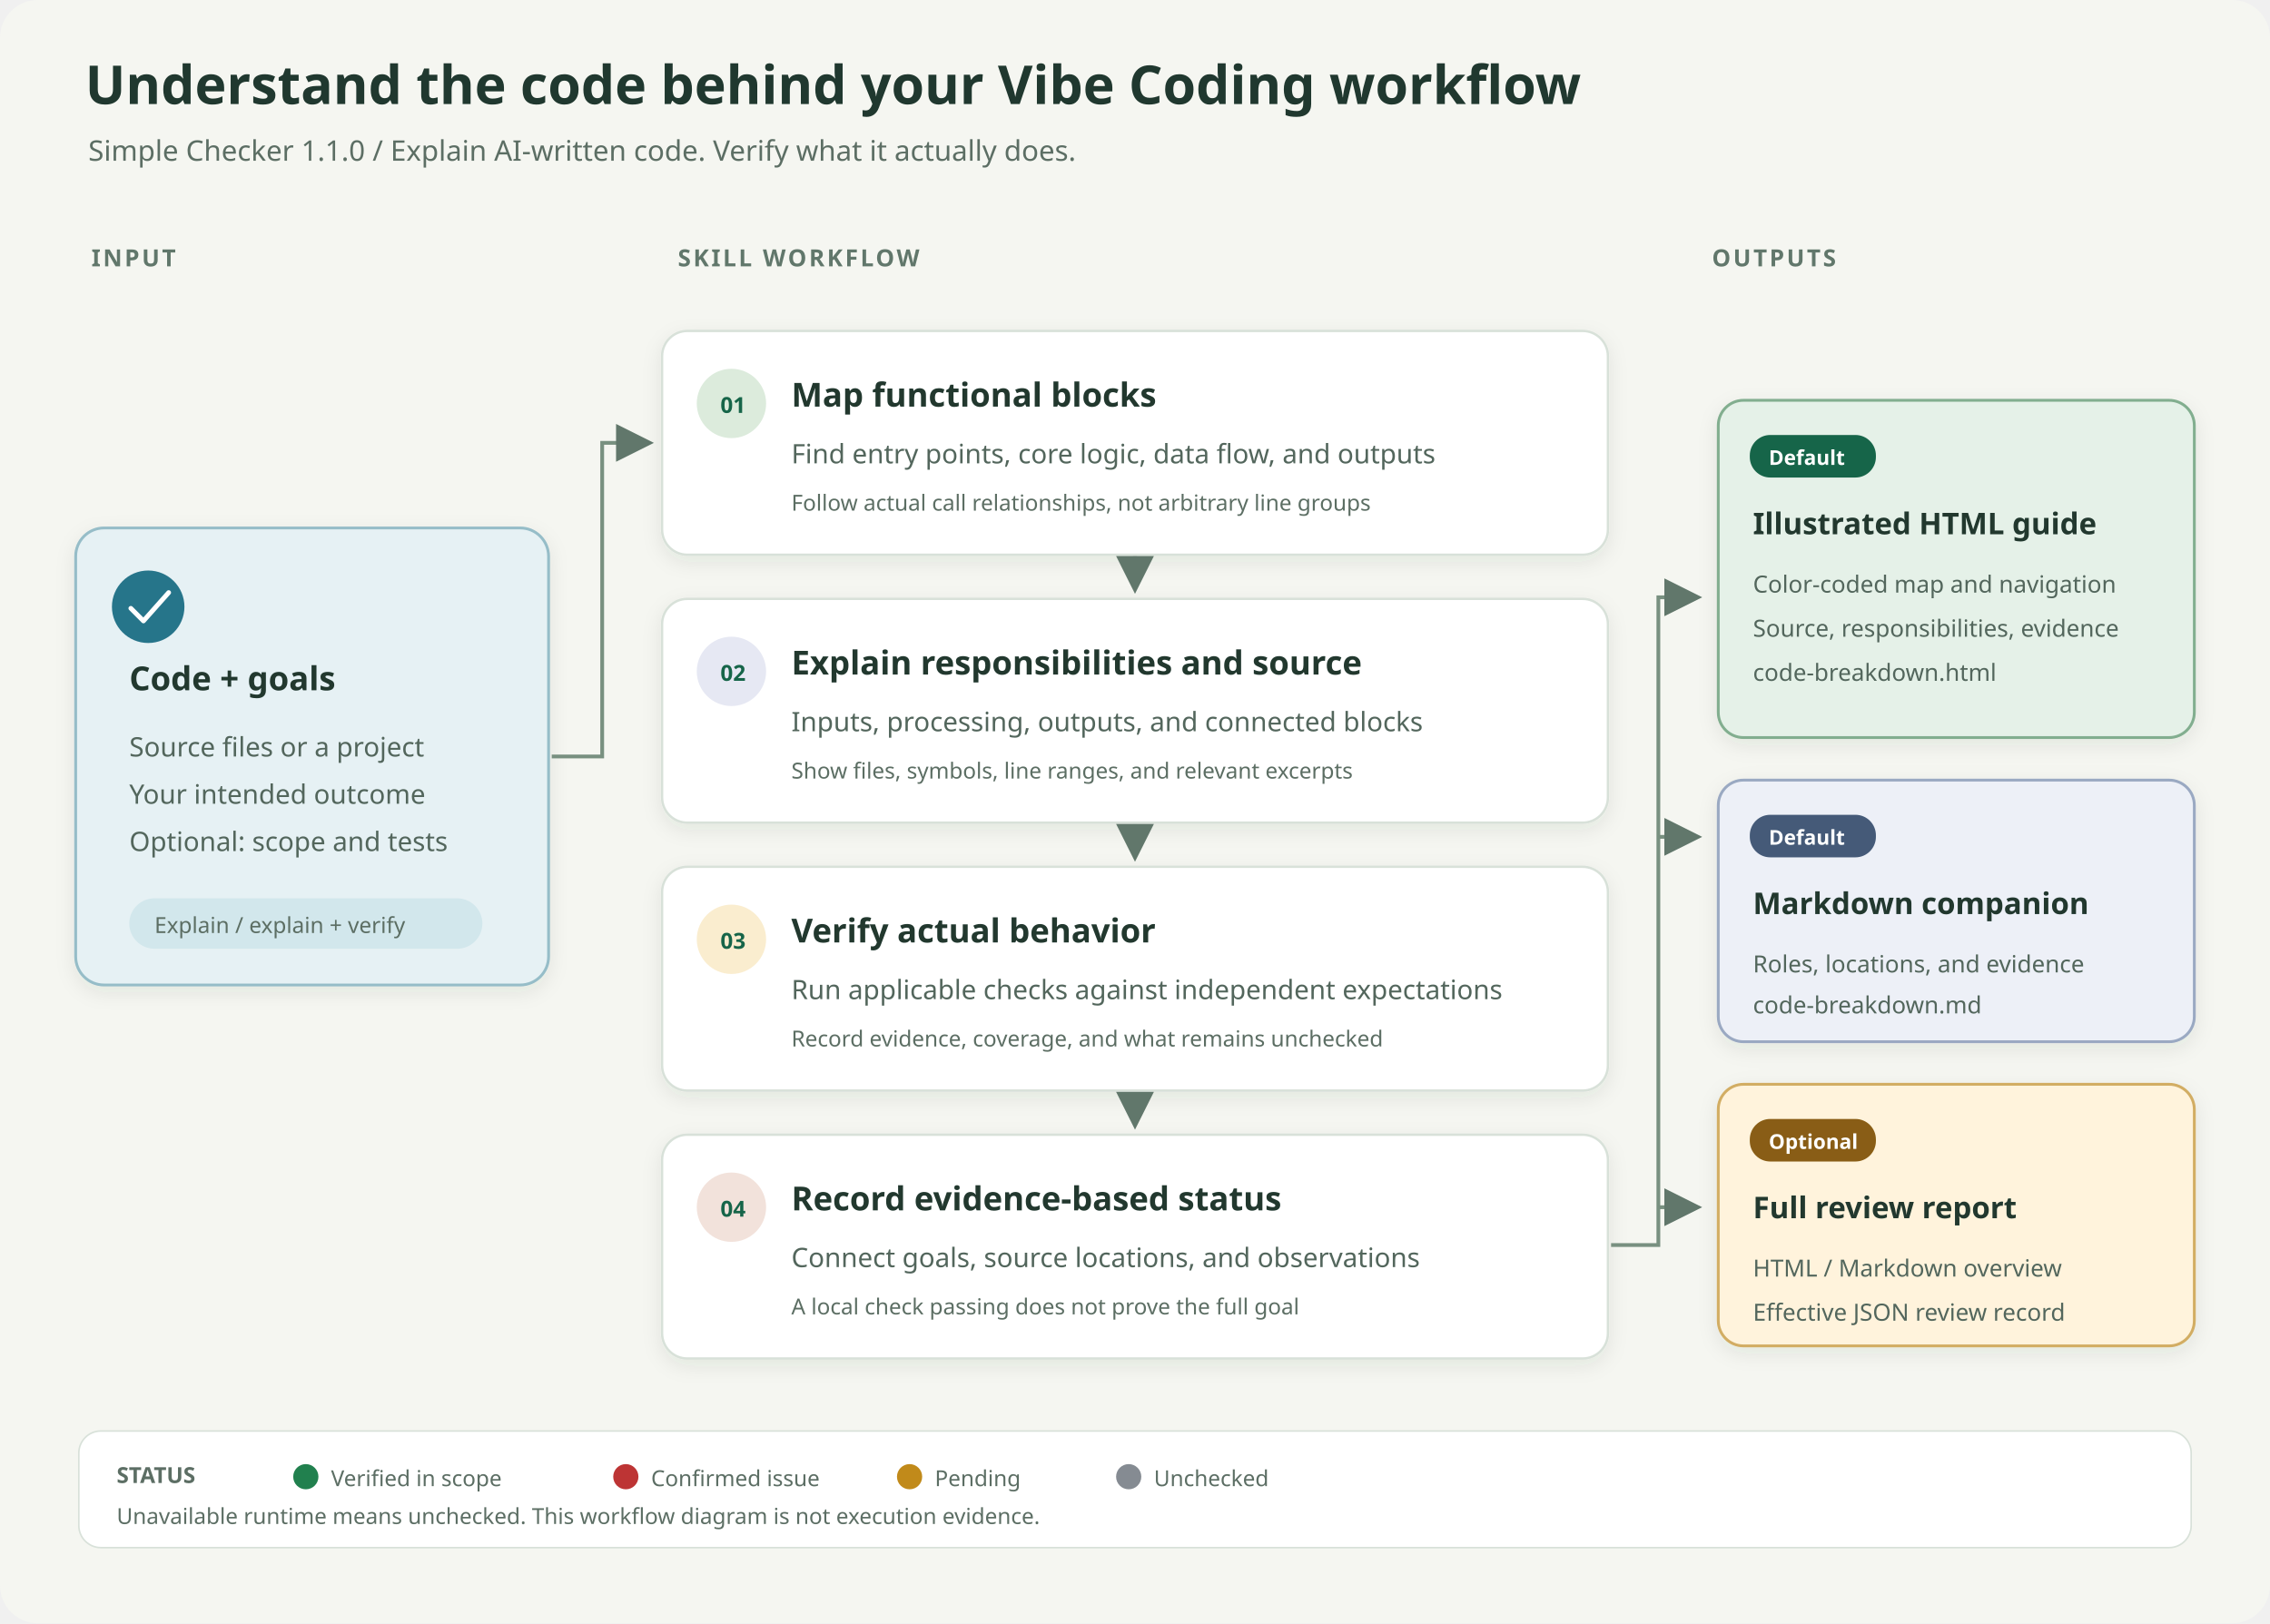
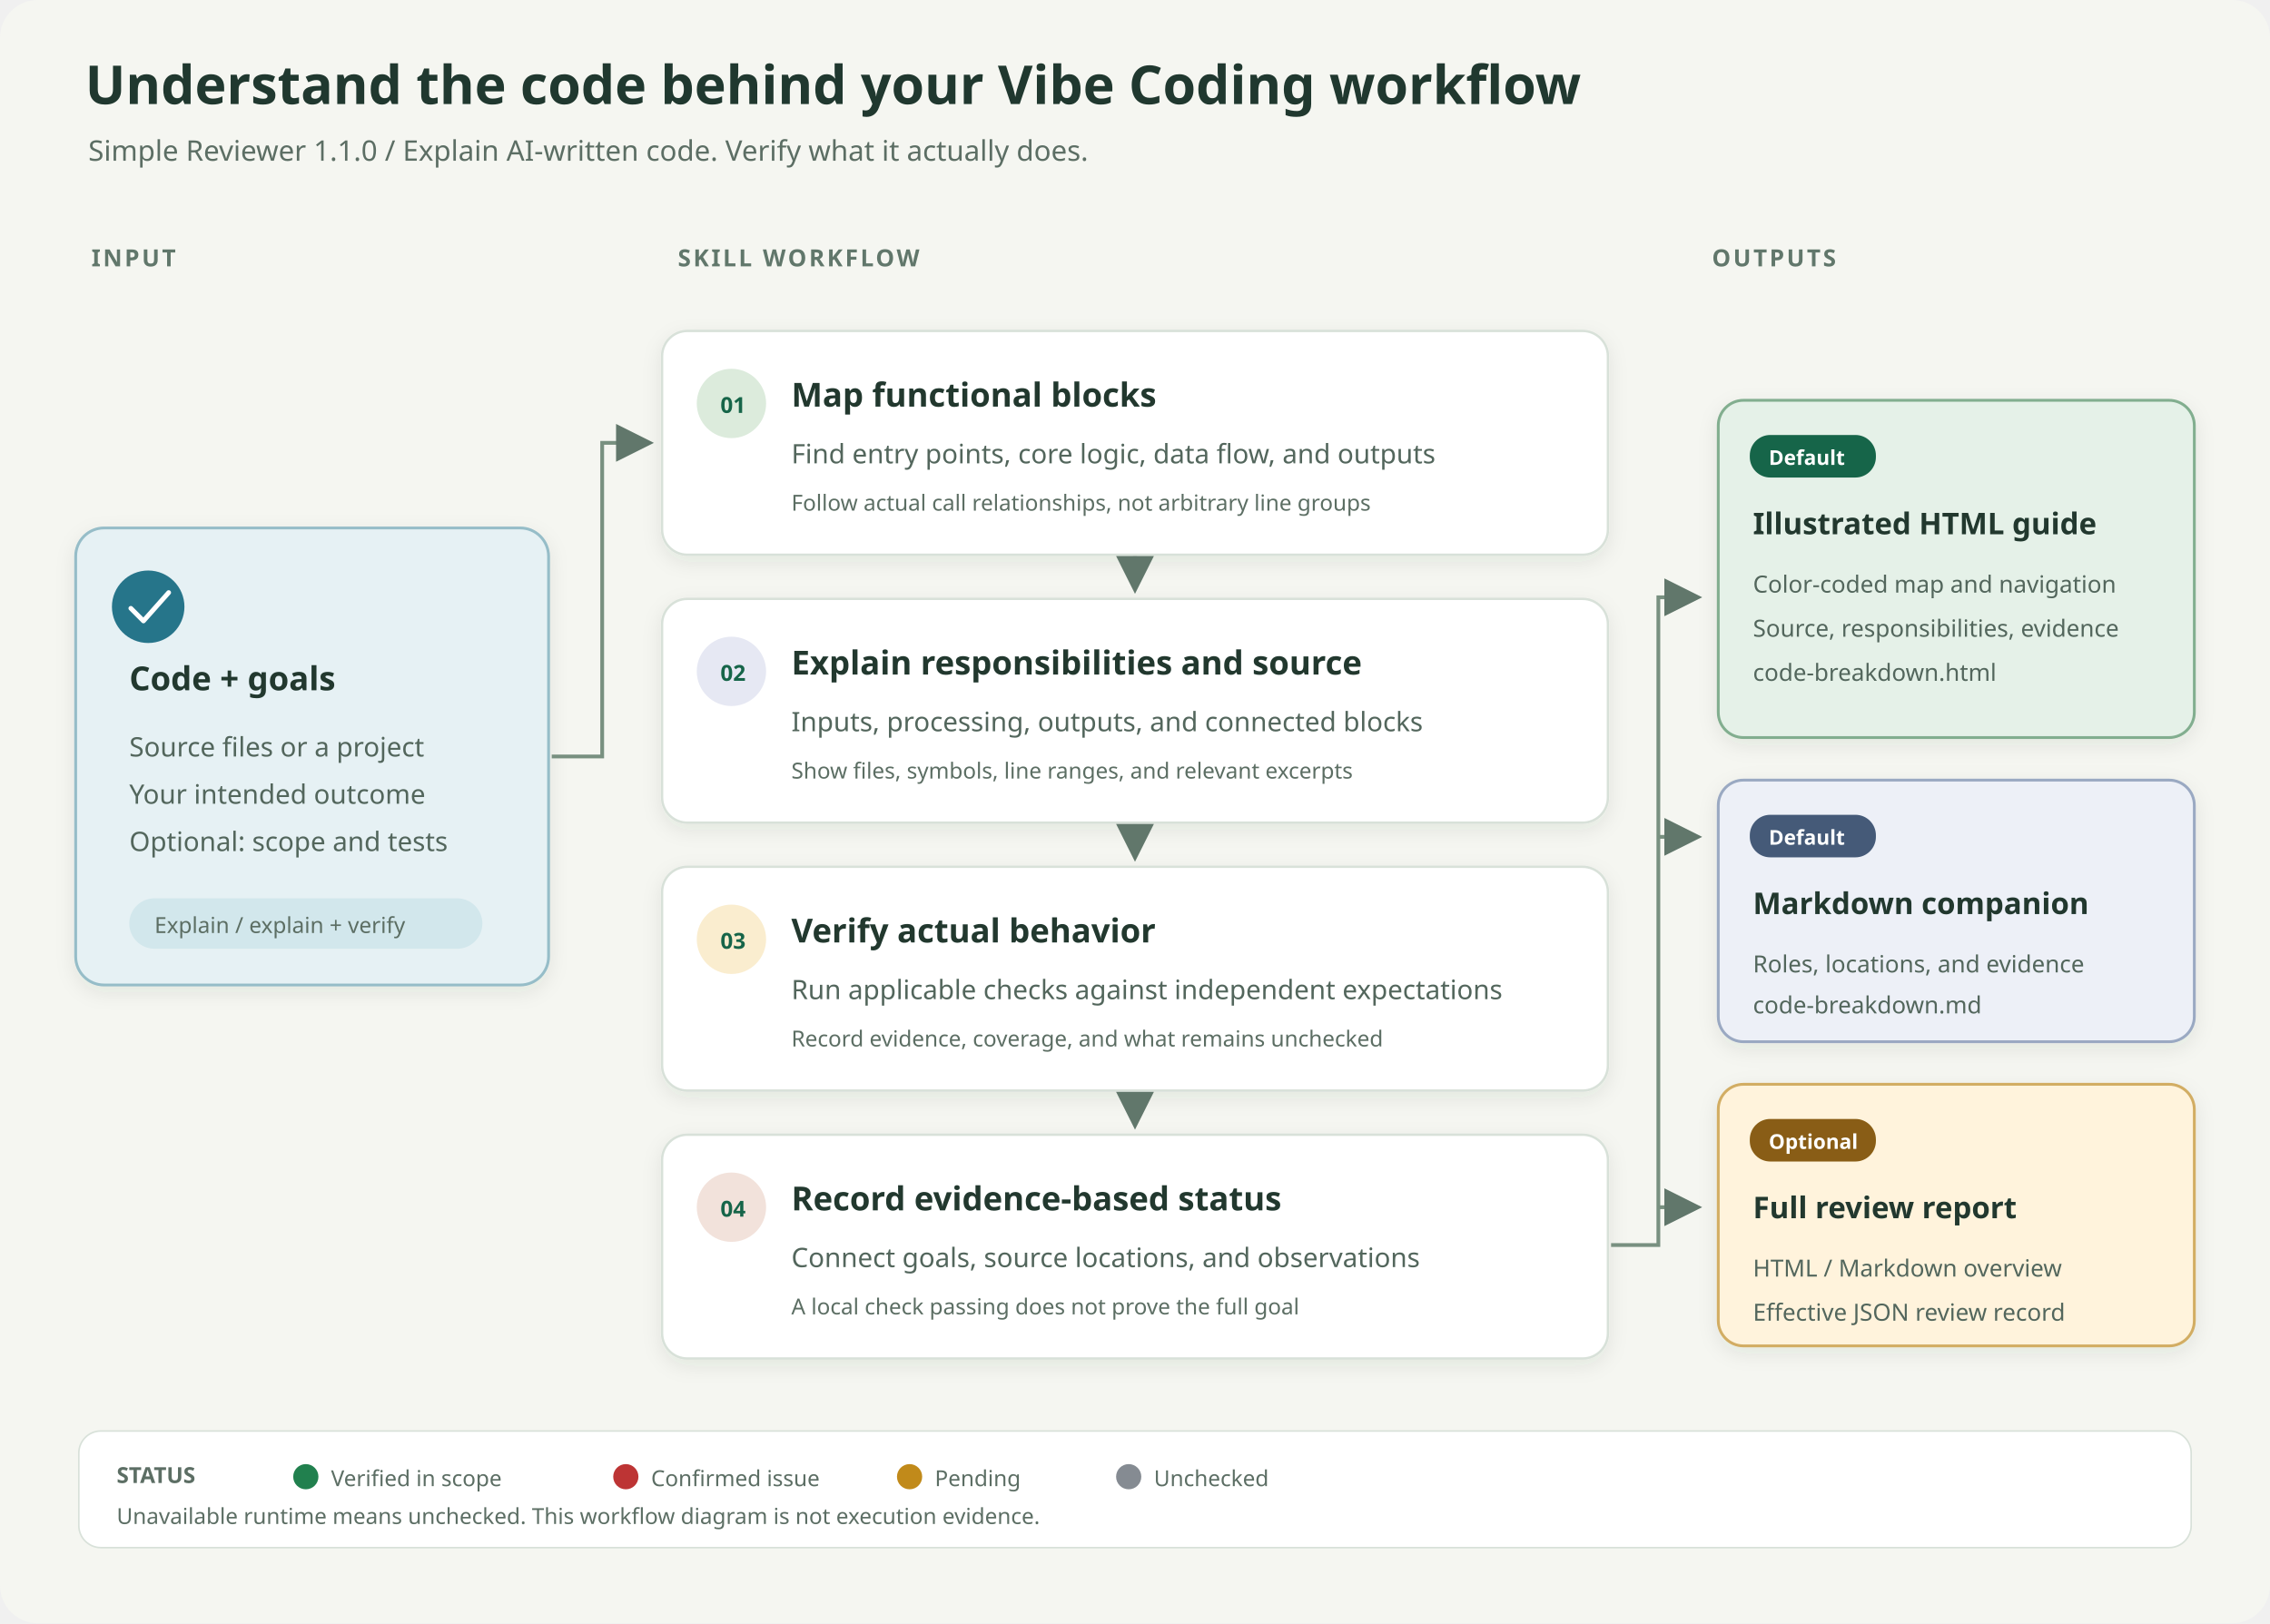
<svg xmlns="http://www.w3.org/2000/svg" viewBox="0 0 1440 1030" role="img" aria-labelledby="title desc">
  <defs>
    <marker id="arrow" markerWidth="10" markerHeight="10" refX="8" refY="5" orient="auto">
      <path d="M0 0L10 5L0 10Z" fill="#61776b" />
    </marker>
    <filter id="shadow" x="-10%" y="-10%" width="120%" height="130%">
      <feDropShadow dx="0" dy="4" stdDeviation="6" flood-color="#193b30" flood-opacity=".08" />
    </filter>
    <style>
      text{font-family:"Segoe UI","Microsoft YaHei",sans-serif;fill:#20382f}
      .title{font-size:34px;font-weight:700}
      .subtitle{font-size:18px;fill:#5c6e64}
      .column{font-size:15px;font-weight:700;letter-spacing:1.5px;fill:#61776b}
      .card-title{font-size:21px;font-weight:700}
      .body{font-size:17px;fill:#52665c}
      .small{font-size:14px;fill:#5c6e64}
      .step{font-size:13px;font-weight:700;fill:#fff}
      .output-title{font-size:19px;font-weight:700}
      .output-body{font-size:15px;fill:#52665c}
      .number{font-size:14px;font-weight:700;fill:#176549}
      .card{fill:#fff;stroke:#d8e1d9;stroke-width:1.5}
      .flow{fill:none;stroke:#789080;stroke-width:2.4;marker-end:url(#arrow)}
    </style>
  </defs>
  <rect x="0" y="0" width="1440" height="1030" rx="24" fill="#f5f6f1" />
  <text x="54" y="66" class="title">Understand the code behind your Vibe Coding workflow</text>
-   <text x="56" y="102" class="subtitle">Simple Checker 1.1.0 / Explain AI-written code. Verify what it actually does.</text>
+   <text x="56" y="102" class="subtitle">Simple Reviewer 1.1.0 / Explain AI-written code. Verify what it actually does.</text>
  <text x="58" y="169" class="column">INPUT</text>
  <text x="430" y="169" class="column">SKILL WORKFLOW</text>
  <text x="1086" y="169" class="column">OUTPUTS</text>
  <g filter="url(#shadow)">
    <rect x="48" y="335" width="300" height="290" rx="18" fill="#e6f1f4" stroke="#96bdc8" stroke-width="1.8" />
    <circle cx="94" cy="385" r="23" fill="#28748a" />
    <path d="M83 386l8 8 16-18" fill="none" stroke="#fff" stroke-width="3" stroke-linecap="round" stroke-linejoin="round" />
    <text x="82" y="438" class="card-title">Code + goals</text>
    <text x="82" y="480" class="body">Source files or a project</text>
    <text x="82" y="510" class="body">Your intended outcome</text>
    <text x="82" y="540" class="body">Optional: scope and tests</text>
    <rect x="82" y="570" width="224" height="32" rx="16" fill="#d2e7ec" />
    <text x="98" y="592" class="small">Explain / explain + verify</text>
  </g>
  <path d="M350 480H382V281H410" class="flow" />
  <g filter="url(#shadow)">
    <rect x="420" y="210" width="600" height="142" rx="16" class="card" />
    <circle cx="464" cy="256" r="22" fill="#dcebdc" />
    <text x="457" y="262" class="number">01</text>
    <text x="502" y="258" class="card-title">Map functional blocks</text>
    <text x="502" y="294" class="body">Find entry points, core logic, data flow, and outputs</text>
    <text x="502" y="324" class="small">Follow actual call relationships, not arbitrary line groups</text>
    <rect x="420" y="380" width="600" height="142" rx="16" class="card" />
    <circle cx="464" cy="426" r="22" fill="#e6e8f3" />
    <text x="457" y="432" class="number">02</text>
    <text x="502" y="428" class="card-title">Explain responsibilities and source</text>
    <text x="502" y="464" class="body">Inputs, processing, outputs, and connected blocks</text>
    <text x="502" y="494" class="small">Show files, symbols, line ranges, and relevant excerpts</text>
    <rect x="420" y="550" width="600" height="142" rx="16" class="card" />
    <circle cx="464" cy="596" r="22" fill="#faedcf" />
    <text x="457" y="602" class="number">03</text>
    <text x="502" y="598" class="card-title">Verify actual behavior</text>
    <text x="502" y="634" class="body">Run applicable checks against independent expectations</text>
    <text x="502" y="664" class="small">Record evidence, coverage, and what remains unchecked</text>
    <rect x="420" y="720" width="600" height="142" rx="16" class="card" />
    <circle cx="464" cy="766" r="22" fill="#f2e2db" />
    <text x="457" y="772" class="number">04</text>
    <text x="502" y="768" class="card-title">Record evidence-based status</text>
    <text x="502" y="804" class="body">Connect goals, source locations, and observations</text>
    <text x="502" y="834" class="small">A local check passing does not prove the full goal</text>
  </g>
  <path d="M720 353V372" class="flow" />
  <path d="M720 523V542" class="flow" />
  <path d="M720 693V712" class="flow" />
  <path d="M1022 790H1052V379H1075" class="flow" />
  <path d="M1052 531H1075" class="flow" />
  <path d="M1052 766H1075" class="flow" stroke-dasharray="5 5" />
  <g filter="url(#shadow)">
    <rect x="1090" y="254" width="302" height="214" rx="16" fill="#e5f1e8" stroke="#82ae8f" stroke-width="1.8" />
    <rect x="1110" y="276" width="80" height="27" rx="13" fill="#176549" />
    <text x="1122" y="295" class="step">Default</text>
    <text x="1112" y="339" class="output-title">Illustrated HTML guide</text>
    <text x="1112" y="376" class="output-body">Color-coded map and navigation</text>
    <text x="1112" y="404" class="output-body">Source, responsibilities, evidence</text>
    <text x="1112" y="432" class="output-body">code-breakdown.html</text>
    <rect x="1090" y="495" width="302" height="166" rx="16" fill="#edf0f7" stroke="#9aa9c2" stroke-width="1.8" />
    <rect x="1110" y="517" width="80" height="27" rx="13" fill="#445a78" />
    <text x="1122" y="536" class="step">Default</text>
    <text x="1112" y="580" class="output-title">Markdown companion</text>
    <text x="1112" y="617" class="output-body">Roles, locations, and evidence</text>
    <text x="1112" y="643" class="output-body">code-breakdown.md</text>
    <rect x="1090" y="688" width="302" height="166" rx="16" fill="#fff3dc" stroke="#d2ad64" stroke-width="1.8" />
    <rect x="1110" y="710" width="80" height="27" rx="13" fill="#895d12" />
    <text x="1122" y="729" class="step">Optional</text>
    <text x="1112" y="773" class="output-title">Full review report</text>
    <text x="1112" y="810" class="output-body">HTML / Markdown overview</text>
    <text x="1112" y="838" class="output-body">Effective JSON review record</text>
  </g>
  <rect x="50" y="908" width="1340" height="74" rx="14" fill="#fff" stroke="#d8e1d9" />
  <text x="74" y="941" class="small" style="font-weight:700">STATUS</text>
  <circle cx="194" cy="937" r="8" fill="#21804e" />
  <text x="210" y="943" class="small">Verified in scope</text>
  <circle cx="397" cy="937" r="8" fill="#bd3434" />
  <text x="413" y="943" class="small">Confirmed issue</text>
  <circle cx="577" cy="937" r="8" fill="#c18a1a" />
  <text x="593" y="943" class="small">Pending</text>
  <circle cx="716" cy="937" r="8" fill="#858b92" />
  <text x="732" y="943" class="small">Unchecked</text>
  <text x="74" y="967" class="small">Unavailable runtime means unchecked. This workflow diagram is not execution evidence.</text>
</svg>
